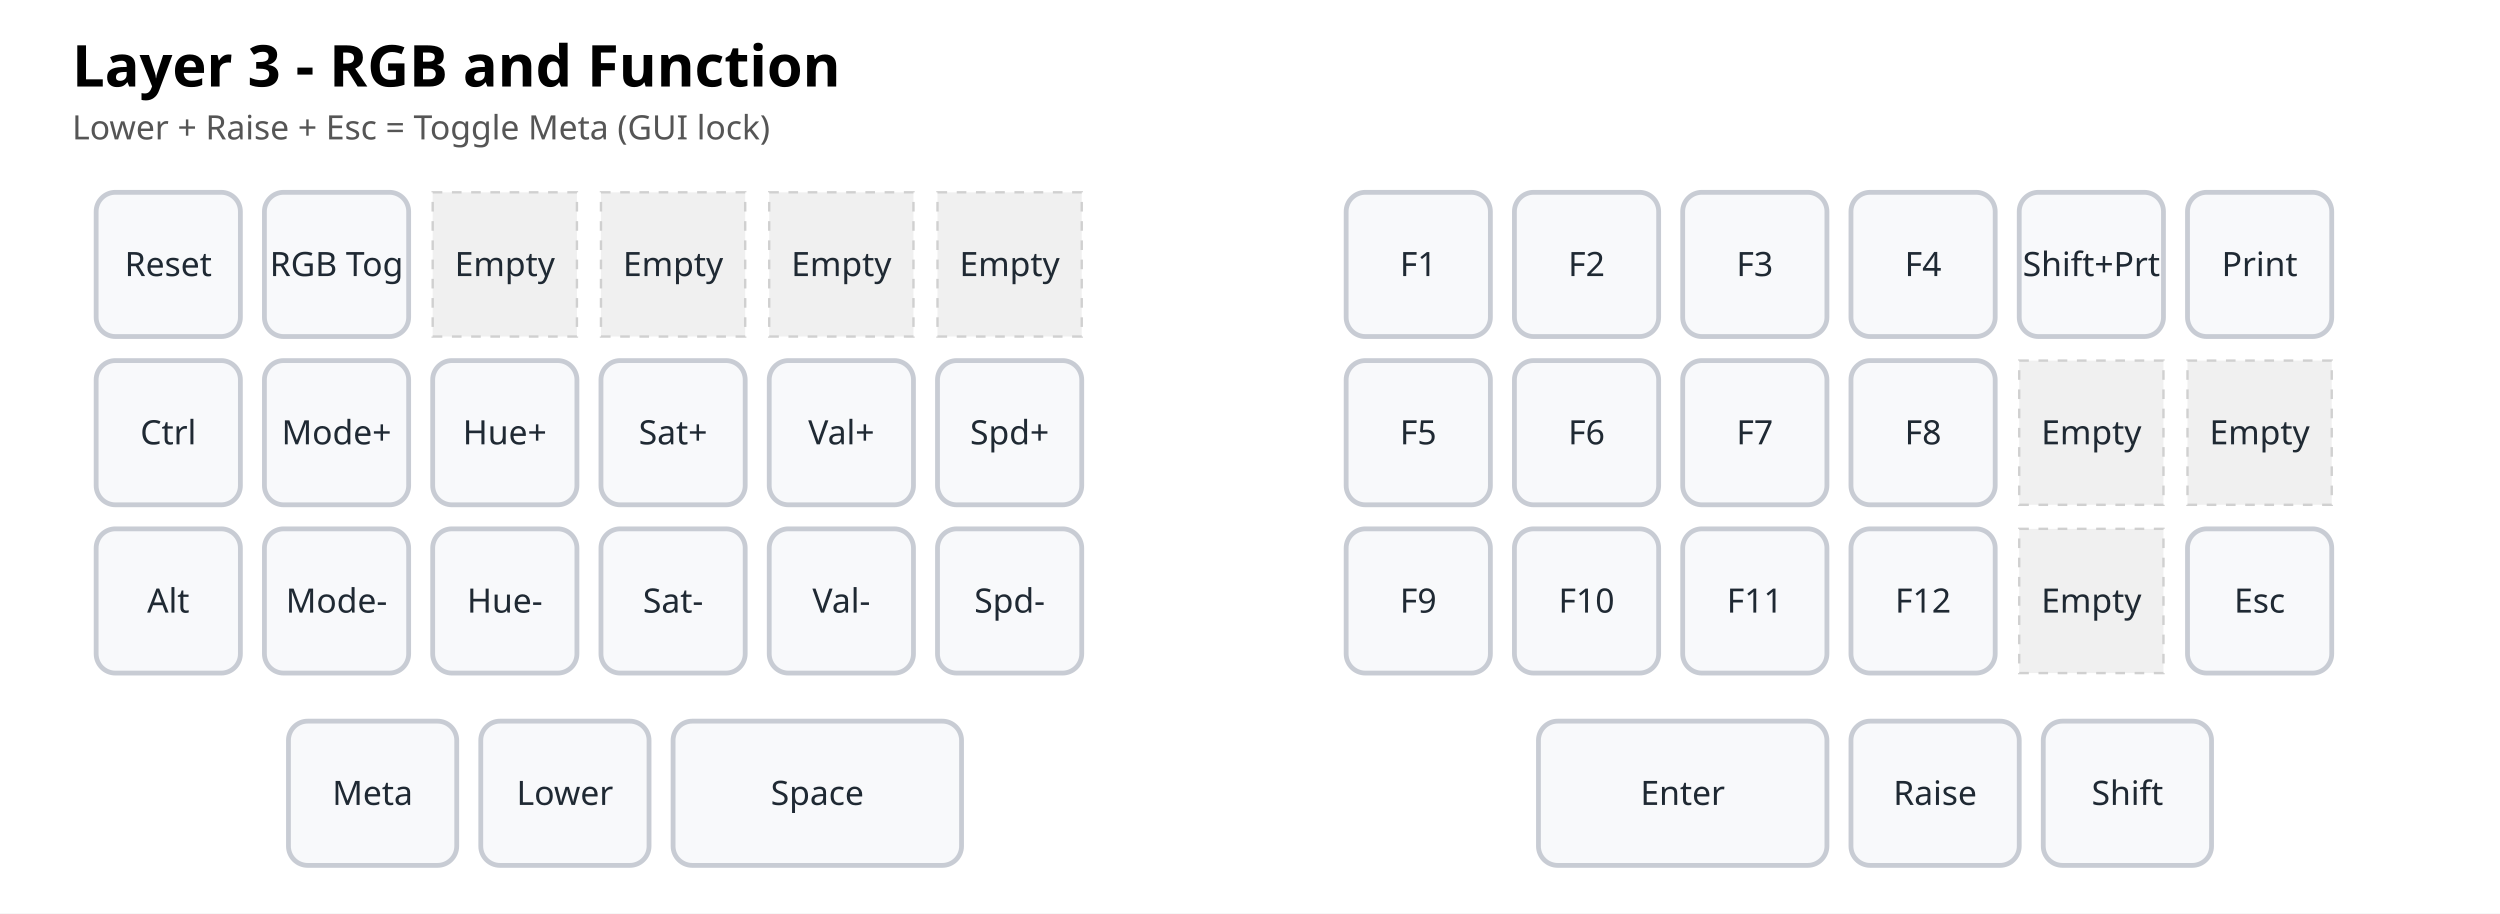
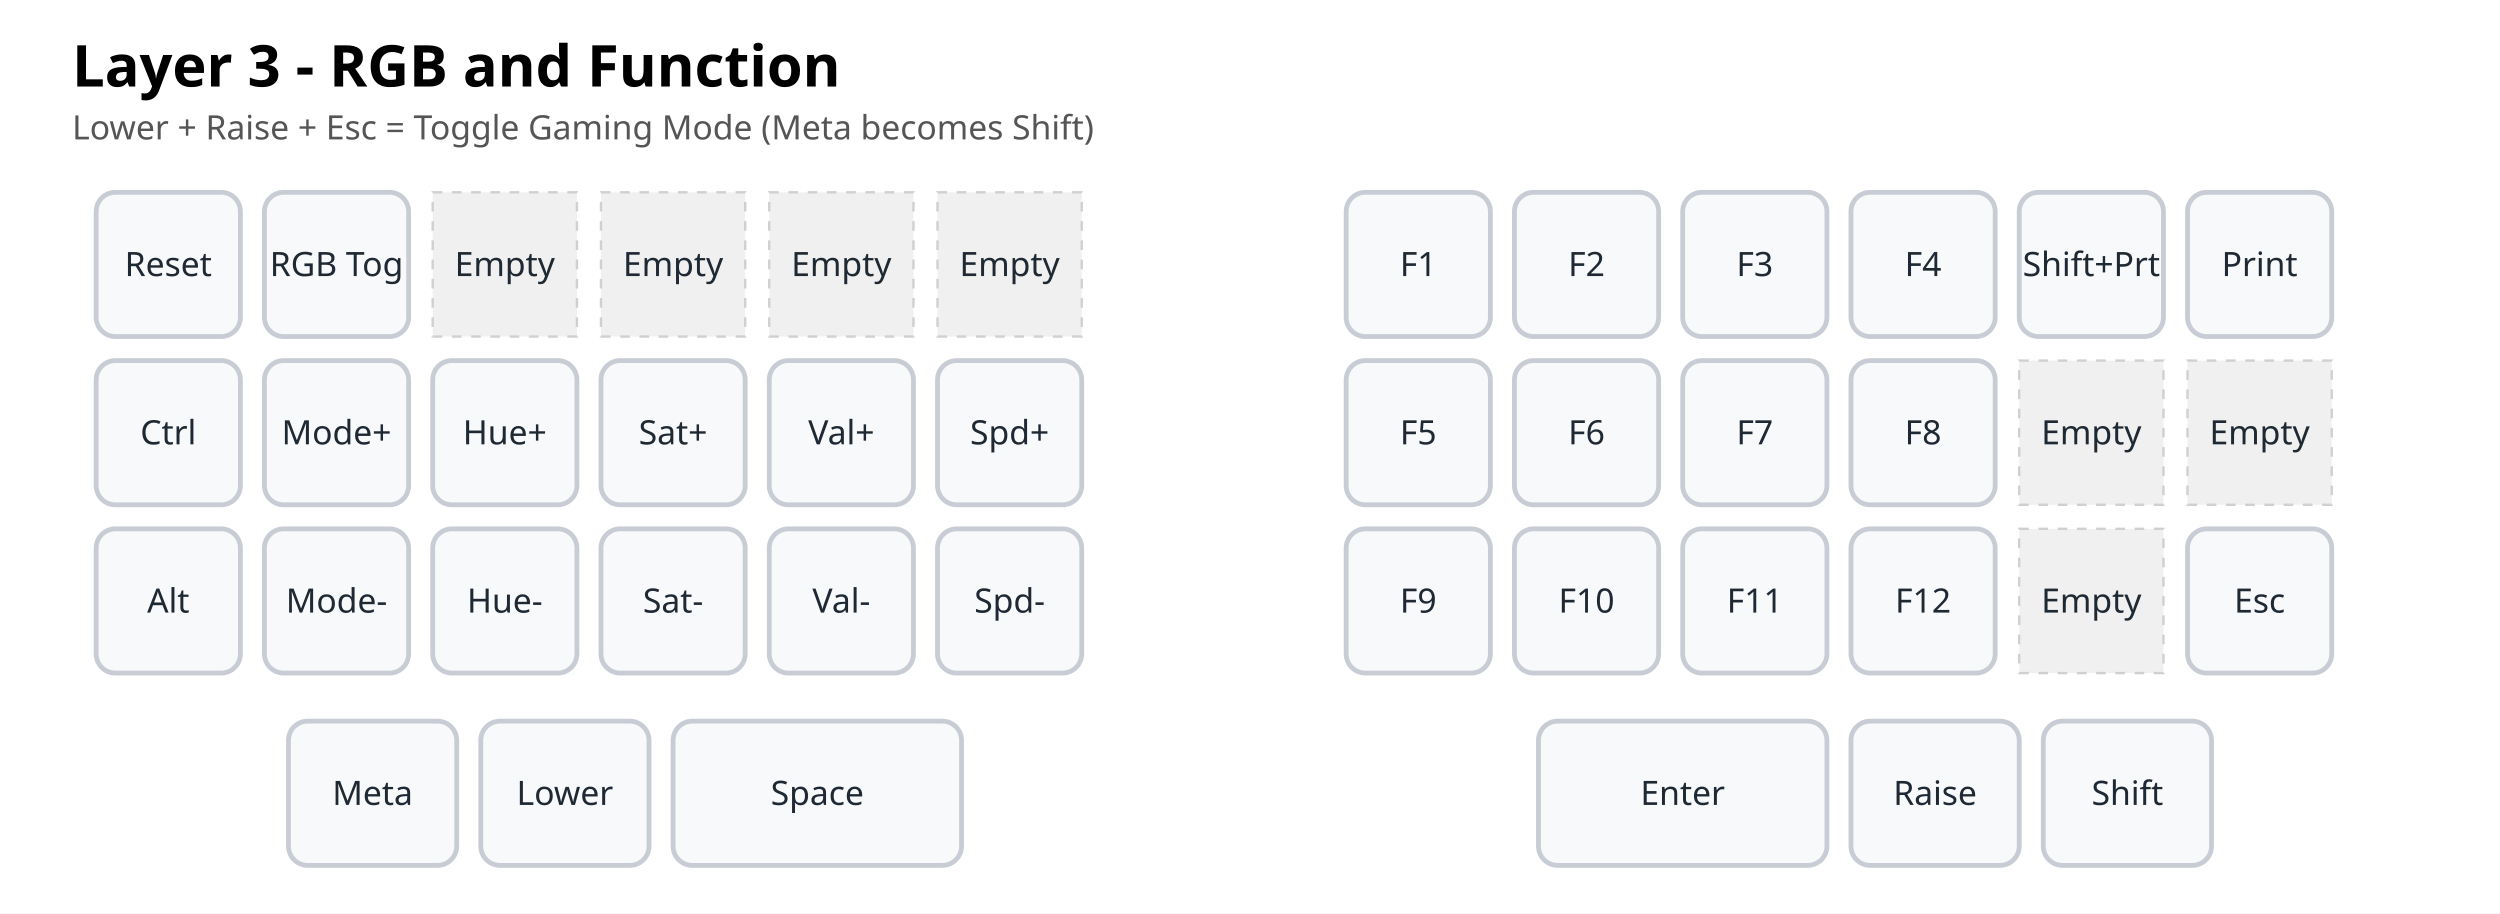
<svg xmlns="http://www.w3.org/2000/svg" width="1040" height="380" viewBox="0 0 1040 380">
  <style>
    .title { font: 24px sans-serif; font-weight: 600; }
    .subtitle { font: 14px sans-serif; fill: #555; }
    .key { fill: #f8f9fb; stroke: #c8ccd4; stroke-width: 2; rx: 8; ry: 8; }
    .ghost { fill: #f0f0f0; stroke: #d0d0d0; stroke-dasharray: 4 4; }
    .label { font: 14px sans-serif; fill: #1f2933; text-anchor: middle; dominant-baseline: middle; }
  </style>
  <rect width="100%" height="100%" fill="#ffffff" />
  <text x="30" y="36" class="title">Layer 3 - RGB and Function</text>
-   <text x="30" y="58" class="subtitle">Lower + Raise + Esc = Toggle Meta (GUI lock)</text>
+   <text x="30" y="58" class="subtitle">Lower + Raise + Esc = Toggle Gaming Mode (Meta becomes Shift)</text>
  <g transform="translate(40, 80)">
    <rect class="key" x="0" y="0" width="60" height="60" />
    <text class="label" x="30" y="30">Reset</text>
    <rect class="key" x="70" y="0" width="60" height="60" />
    <text class="label" x="100" y="30">RGB Tog</text>
    <rect class="ghost" x="140" y="0" width="60" height="60" />
    <text class="label" x="170" y="30">Empty</text>
    <rect class="ghost" x="210" y="0" width="60" height="60" />
    <text class="label" x="240" y="30">Empty</text>
    <rect class="ghost" x="280" y="0" width="60" height="60" />
    <text class="label" x="310" y="30">Empty</text>
    <rect class="ghost" x="350" y="0" width="60" height="60" />
    <text class="label" x="380" y="30">Empty</text>
    <rect class="key" x="0" y="70" width="60" height="60" />
    <text class="label" x="30" y="100">Ctrl</text>
    <rect class="key" x="70" y="70" width="60" height="60" />
    <text class="label" x="100" y="100">Mode+</text>
    <rect class="key" x="140" y="70" width="60" height="60" />
    <text class="label" x="170" y="100">Hue+</text>
    <rect class="key" x="210" y="70" width="60" height="60" />
    <text class="label" x="240" y="100">Sat+</text>
    <rect class="key" x="280" y="70" width="60" height="60" />
    <text class="label" x="310" y="100">Val+</text>
    <rect class="key" x="350" y="70" width="60" height="60" />
    <text class="label" x="380" y="100">Spd+</text>
    <rect class="key" x="0" y="140" width="60" height="60" />
    <text class="label" x="30" y="170">Alt</text>
    <rect class="key" x="70" y="140" width="60" height="60" />
    <text class="label" x="100" y="170">Mode-</text>
    <rect class="key" x="140" y="140" width="60" height="60" />
    <text class="label" x="170" y="170">Hue-</text>
    <rect class="key" x="210" y="140" width="60" height="60" />
    <text class="label" x="240" y="170">Sat-</text>
    <rect class="key" x="280" y="140" width="60" height="60" />
    <text class="label" x="310" y="170">Val-</text>
    <rect class="key" x="350" y="140" width="60" height="60" />
    <text class="label" x="380" y="170">Spd-</text>
    <rect class="key" x="80" y="220" width="70" height="60" />
    <text class="label" x="115" y="250">Meta</text>
    <rect class="key" x="160" y="220" width="70" height="60" />
    <text class="label" x="195" y="250">Lower</text>
    <rect class="key" x="240" y="220" width="120" height="60" />
    <text class="label" x="300" y="250">Space</text>
  </g>
  <g transform="translate(560, 80)">
    <rect class="key" x="0" y="0" width="60" height="60" />
    <text class="label" x="30" y="30">F1</text>
    <rect class="key" x="70" y="0" width="60" height="60" />
    <text class="label" x="100" y="30">F2</text>
    <rect class="key" x="140" y="0" width="60" height="60" />
    <text class="label" x="170" y="30">F3</text>
    <rect class="key" x="210" y="0" width="60" height="60" />
    <text class="label" x="240" y="30">F4</text>
    <rect class="key" x="280" y="0" width="60" height="60" />
    <text class="label" x="310" y="30">Shift+Prt</text>
    <rect class="key" x="350" y="0" width="60" height="60" />
    <text class="label" x="380" y="30">Print</text>
    <rect class="key" x="0" y="70" width="60" height="60" />
    <text class="label" x="30" y="100">F5</text>
    <rect class="key" x="70" y="70" width="60" height="60" />
    <text class="label" x="100" y="100">F6</text>
    <rect class="key" x="140" y="70" width="60" height="60" />
    <text class="label" x="170" y="100">F7</text>
    <rect class="key" x="210" y="70" width="60" height="60" />
    <text class="label" x="240" y="100">F8</text>
    <rect class="ghost" x="280" y="70" width="60" height="60" />
    <text class="label" x="310" y="100">Empty</text>
    <rect class="ghost" x="350" y="70" width="60" height="60" />
    <text class="label" x="380" y="100">Empty</text>
    <rect class="key" x="0" y="140" width="60" height="60" />
    <text class="label" x="30" y="170">F9</text>
    <rect class="key" x="70" y="140" width="60" height="60" />
    <text class="label" x="100" y="170">F10</text>
    <rect class="key" x="140" y="140" width="60" height="60" />
    <text class="label" x="170" y="170">F11</text>
    <rect class="key" x="210" y="140" width="60" height="60" />
    <text class="label" x="240" y="170">F12</text>
    <rect class="ghost" x="280" y="140" width="60" height="60" />
    <text class="label" x="310" y="170">Empty</text>
    <rect class="key" x="350" y="140" width="60" height="60" />
    <text class="label" x="380" y="170">Esc</text>
    <rect class="key" x="80" y="220" width="120" height="60" />
    <text class="label" x="140" y="250">Enter</text>
    <rect class="key" x="210" y="220" width="70" height="60" />
    <text class="label" x="245" y="250">Raise</text>
    <rect class="key" x="290" y="220" width="70" height="60" />
    <text class="label" x="325" y="250">Shift</text>
  </g>
</svg>
